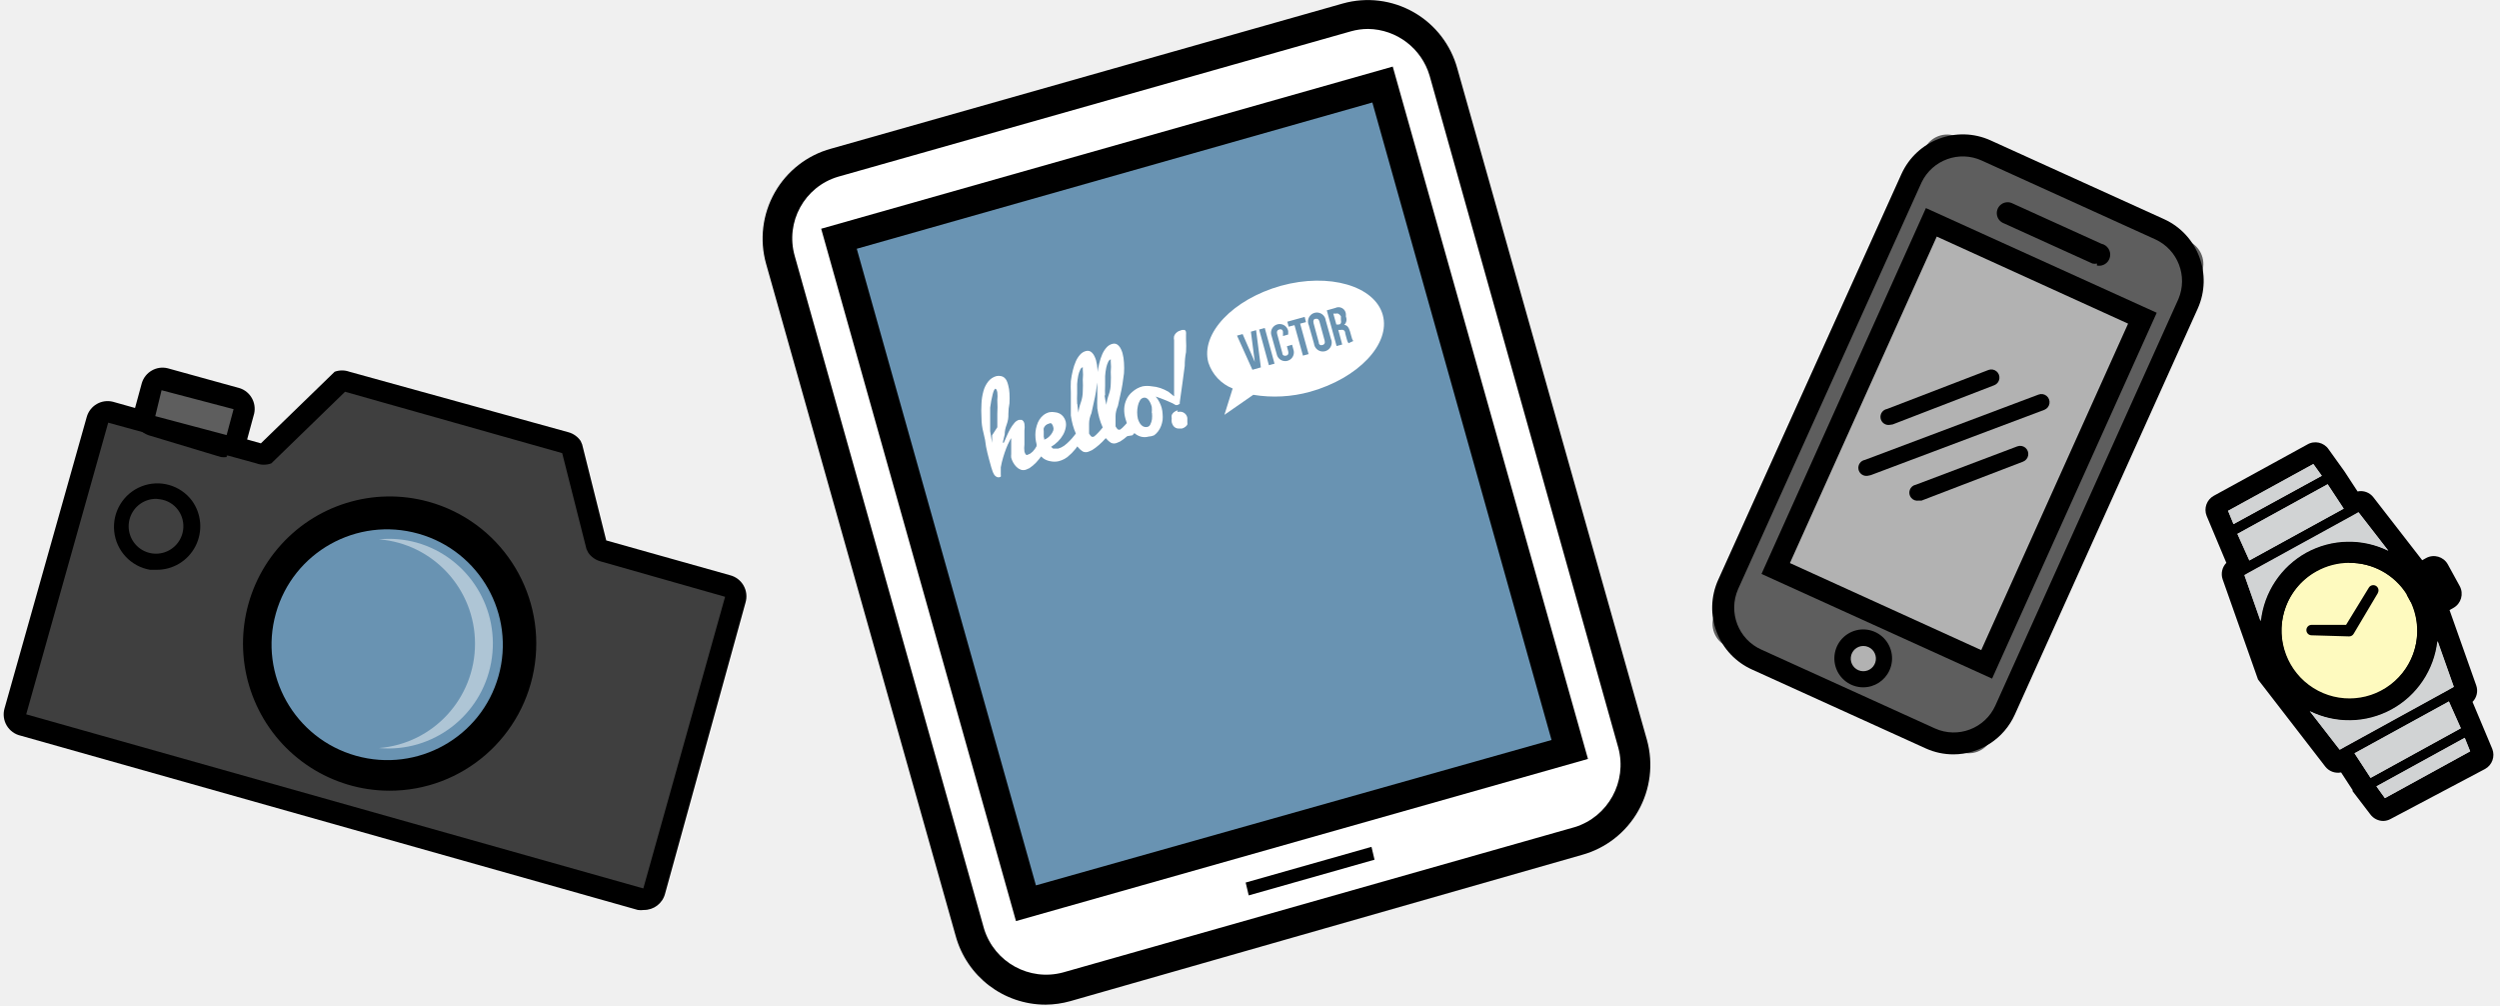
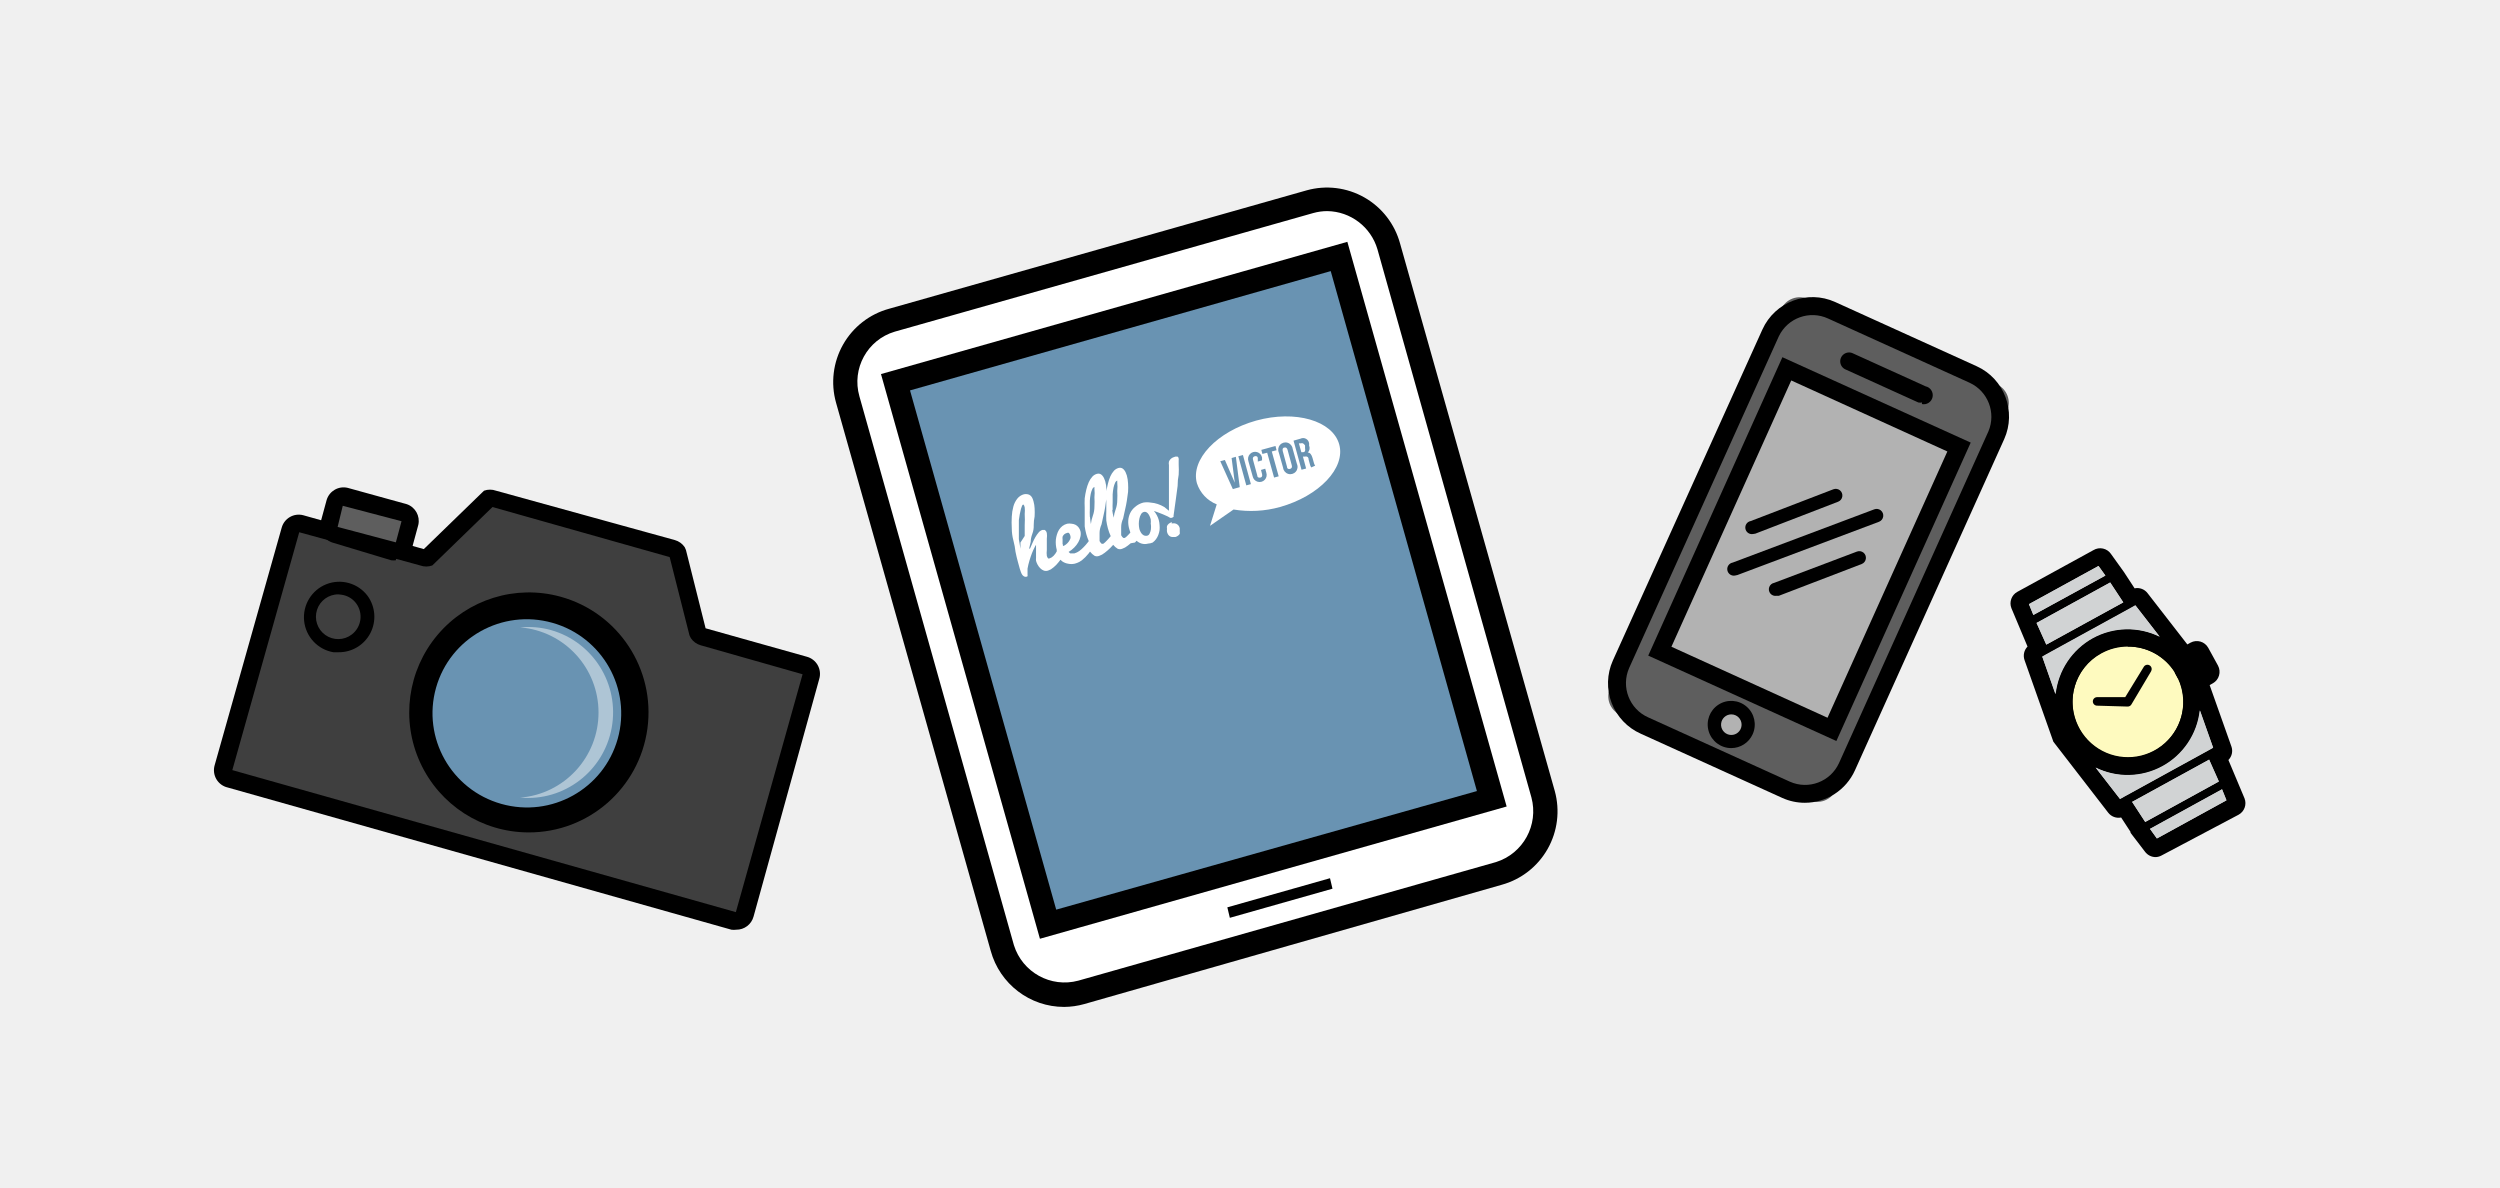
- <svg xmlns="http://www.w3.org/2000/svg" width="261px" height="105px" viewBox="0 0 261 105" version="1.1">
+ <svg xmlns="http://www.w3.org/2000/svg" width="320px" height="152px" viewBox="0 0 320 152" version="1.1">
  <defs />
  <g id="Page-1" stroke="none" stroke-width="1" fill="none" fill-rule="evenodd">
-     <g id="Product-page" transform="translate(-172, -1469)" fill-rule="nonzero">
-       <g id="ObjetInteriorFichier-32" transform="translate(172, 1469)">
+     <g id="OUTSIDE" fill-rule="nonzero">
+       <g id="ObjetInteriorFichier-32" transform="translate(27, 24)">
        <g id="d7516721-b531-4d45-80f3-ff5adfb349de">
          <g>
            <g id="e5da51cd-a4fc-4cf5-8ae3-6e21c4626f8f">
              <ellipse id="Oval" fill="#FEFABF" transform="translate(245.2882, 65.81709) rotate(-35.66) translate(-245.2882, -65.81709) " cx="245.288" cy="65.817" rx="8.224" ry="8.248" />
              <path d="M150.4,7.589 C149.195,3.462 144.893,1.086 140.772,2.272 L87.239,17.36 C83.096,18.539 80.685,22.858 81.847,27.017 L101.625,97.274 C102.184,99.273 103.514,100.967 105.32,101.982 C107.126,102.996 109.261,103.248 111.253,102.682 L164.786,87.504 C168.929,86.324 171.34,82.006 170.178,77.847 L150.4,7.589 Z M130.305,92.866 L130.101,92.139 L143.196,88.413 L143.4,89.14 L130.305,92.866 Z M164.015,78.574 L106.948,94.752 L106.948,94.388 L87.148,24.654 L87.511,24.654 L144.646,8.362 L144.646,8.725 L164.287,78.46 L164.015,78.574 Z" id="Shape" fill="#FFFFFF" />
              <polygon id="Shape" fill="#6993B2" points="88.1 25.176 107.424 93.82 163.449 77.915 144.125 9.316" />
              <path d="M170.925,77.642 L151.125,7.385 C149.839,2.826 145.115,0.172 140.568,1.454 L87.035,16.633 C84.838,17.247 82.975,18.715 81.861,20.711 C80.747,22.707 80.473,25.067 81.1,27.267 L100.9,97.479 C101.517,99.673 102.979,101.532 104.964,102.644 C106.948,103.757 109.292,104.032 111.479,103.409 L165.012,88.231 C169.549,86.93 172.19,82.202 170.925,77.642 Z M164.808,87.504 L111.253,102.682 C109.261,103.248 107.126,102.996 105.32,101.982 C103.514,100.967 102.184,99.273 101.625,97.274 L81.847,27.04 C81.282,25.039 81.533,22.895 82.544,21.079 C83.555,19.264 85.244,17.926 87.239,17.36 L140.772,2.272 C142.764,1.706 144.898,1.958 146.705,2.973 C148.511,3.987 149.841,5.681 150.4,7.68 L170.178,77.938 C171.284,82.061 168.897,86.314 164.808,87.504 L164.808,87.504 Z" id="Shape" fill="#000000" />
              <path d="M109.214,104.886 C104.825,104.89 100.976,101.95 99.812,97.706 L80.012,27.539 C79.311,25.041 79.635,22.366 80.912,20.108 C82.188,17.851 84.311,16.198 86.808,15.519 L140.251,0.364 C142.738,-0.332 145.4,-0.004 147.646,1.276 C149.891,2.555 151.535,4.681 152.212,7.18 L172.013,77.256 C172.7,79.751 172.37,82.418 171.095,84.668 C169.82,86.919 167.705,88.568 165.216,89.253 L111.774,104.523 C110.94,104.757 110.08,104.879 109.214,104.886 L109.214,104.886 Z M142.901,3.022 C142.289,3.021 141.679,3.105 141.089,3.272 L87.533,18.451 C84.016,19.493 81.994,23.185 83.002,26.721 L102.78,96.979 C103.87,100.466 107.507,102.47 111.026,101.523 L164.491,86.345 C167.968,85.252 169.966,81.603 169.022,78.074 L149.313,7.907 C148.471,5.048 145.874,3.069 142.901,3.022 L142.901,3.022 Z" id="Shape" fill="#000000" />
              <path d="M144.646,8.362 L87.511,24.54 L87.148,24.54 L106.79,94.275 L106.79,94.638 L163.902,78.46 L164.265,78.46 L144.736,8.725 L144.646,8.362 Z M107.424,93.82 L88.1,25.176 L144.125,9.271 L163.449,77.938 L107.424,93.82 Z" id="Shape" fill="#000000" />
              <path d="M106.11,96.161 L105.702,94.707 L85.766,23.881 L145.461,6.953 L165.851,79.233 L106.11,96.161 Z M89.482,25.972 L108.194,92.434 L162.045,77.256 L143.332,10.702 L89.482,25.972 Z" id="Shape" fill="#000000" />
              <polygon id="Shape" fill="#000000" points="130.101 92.139 130.419 93.48 143.558 89.753 143.241 88.413" />
              <path d="M1.65,74.257 L10.145,43.854 C10.321,43.227 10.97,42.861 11.595,43.036 L27.114,47.399 C27.37,47.491 27.65,47.491 27.906,47.399 L35.518,39.9 C35.775,39.808 36.055,39.808 36.311,39.9 L59.147,46.217 C59.412,46.287 59.645,46.448 59.804,46.672 L62.409,57.033 C62.569,57.257 62.801,57.417 63.066,57.487 L76.048,61.146 C76.672,61.322 77.037,61.973 76.863,62.6 L68.436,93.025 C68.26,93.652 67.611,94.018 66.986,93.843 L2.533,75.665 C1.903,75.519 1.509,74.89 1.65,74.257 L1.65,74.257 Z" id="Shape" fill="#3F3F3F" />
              <path d="M67.235,95.002 C67.032,95.03 66.826,95.03 66.623,95.002 L2.148,76.801 C1.541,76.663 1.018,76.28 0.7,75.743 C0.383,75.206 0.301,74.561 0.472,73.961 L9.058,43.536 C9.389,42.347 10.606,41.641 11.799,41.945 L27.249,46.285 L34.952,38.81 C35.45,38.629 35.995,38.629 36.493,38.81 L59.374,45.127 C59.89,45.269 60.34,45.591 60.642,46.035 L60.801,46.399 L63.316,56.42 L76.251,60.055 C76.851,60.208 77.362,60.601 77.666,61.142 C77.97,61.682 78.04,62.324 77.86,62.918 L69.455,93.321 C69.186,94.324 68.271,95.017 67.235,95.002 L67.235,95.002 Z M2.737,74.575 L67.19,92.752 L75.73,62.305 L62.704,58.601 C62.187,58.458 61.738,58.136 61.435,57.692 L61.254,57.328 L58.717,47.308 L36.039,40.9 L28.337,48.376 C27.832,48.562 27.278,48.562 26.774,48.376 L11.301,44.127 L2.737,74.575 Z" id="Shape" fill="#000000" />
              <path d="M40.638,82.55 C34.683,82.528 29.281,79.046 26.788,73.622 C24.294,68.198 25.161,61.816 29.011,57.26 C32.861,52.703 38.995,50.798 44.739,52.375 C52.146,54.409 56.906,61.632 55.869,69.264 C54.832,76.897 48.318,82.579 40.638,82.55 L40.638,82.55 Z M40.638,56.351 C35.045,56.333 30.366,60.607 29.863,66.195 C29.36,71.782 33.2,76.828 38.706,77.814 C44.213,78.801 49.557,75.401 51.014,69.985 L51.014,69.985 C51.887,66.741 51.207,63.275 49.175,60.604 C47.142,57.934 43.988,56.362 40.638,56.351 L40.638,56.351 Z" id="Shape" fill="#000000" />
              <ellipse id="Oval" fill="#6993B2" transform="translate(40.43806, 67.30963) rotate(-74.29136) translate(-40.43806, -67.30963) " cx="40.438" cy="67.31" rx="12.042" ry="12.078" />
              <path d="M43.515,56.647 C42.233,56.292 40.897,56.177 39.574,56.306 C45.241,56.756 49.611,61.5 49.611,67.201 C49.611,72.903 45.241,77.647 39.574,78.097 C45.192,78.605 50.272,74.738 51.294,69.174 C52.317,63.61 48.945,58.18 43.515,56.647 L43.515,56.647 Z" id="Shape" fill="#FFFFFF" opacity="0.46" />
              <path d="M16.33,59.487 L15.673,59.487 C13.669,59.144 12.139,57.505 11.928,55.477 C11.718,53.45 12.88,51.53 14.77,50.781 C16.661,50.032 18.817,50.637 20.045,52.261 C21.058,53.651 21.201,55.496 20.414,57.026 C19.627,58.556 18.046,59.509 16.33,59.487 Z M16.33,52.08 C15.08,52.063 13.965,52.865 13.578,54.057 C13.192,55.25 13.624,56.556 14.644,57.28 C15.665,58.004 17.037,57.977 18.029,57.215 C19.269,56.267 19.521,54.497 18.595,53.238 C18.144,52.628 17.466,52.227 16.715,52.125 L16.33,52.08 Z" id="Shape" fill="#000000" />
              <rect id="Rectangle-path" fill="#5E5E5E" transform="translate(20.28078, 42.97935) rotate(15.37) translate(-20.28078, -42.97935) " x="15.297" y="40.491" width="9.968" height="4.976" rx="0.47" />
              <path d="M23.67,47.717 C23.474,47.743 23.276,47.743 23.081,47.717 L15.537,45.445 C14.419,45.066 13.778,43.889 14.064,42.741 L14.812,39.991 C15.162,38.842 16.343,38.165 17.508,38.446 L25.075,40.537 C26.161,40.913 26.794,42.046 26.547,43.172 L25.8,45.922 C25.517,46.859 24.668,47.509 23.693,47.535 L23.67,47.717 Z M16.874,40.741 L16.217,43.445 L23.67,45.422 L24.395,42.718 L16.874,40.741 Z" id="Shape" fill="#000000" />
              <polygon id="Shape" fill="#000000" points="253.365 63.622 252.731 61.827 251.553 60.328 254.34 58.783 256.152 62.1" />
              <path d="M245.368,75.279 C240.867,75.277 237.005,72.059 236.177,67.621 C235.349,63.183 237.789,58.782 241.985,57.147 C246.182,55.512 250.944,57.106 253.32,60.941 L253.773,61.759 C255.187,64.667 255.007,68.1 253.299,70.843 C251.59,73.587 248.593,75.255 245.368,75.256 L245.368,75.279 Z M245.368,58.76 C244.172,58.761 242.995,59.066 241.947,59.646 L241.947,59.646 C238.56,61.513 237.288,65.757 239.086,69.188 C240.885,72.62 245.092,73.974 248.546,72.234 C252,70.494 253.428,66.3 251.757,62.804 L251.372,62.077 C250.074,59.997 247.792,58.741 245.346,58.76 L245.368,58.76 Z" id="Shape" fill="#000000" />
              <polygon id="Shape" fill="#FFFFFF" points="252.346 61.532 252.776 62.305 252.572 61.918" />
              <polygon id="Shape" fill="#000000" points="251.78 62.85 251.349 62.077 253.32 60.941 253.569 61.373 253.796 61.827" />
              <polygon id="Shape" fill="#FFFFFF" points="253.275 60.987 253.728 61.827 253.501 61.396" />
              <polygon id="Shape" fill="#000000" points="252.731 62.373 252.278 61.532 254.249 60.396 254.521 60.85 254.747 61.305" />
              <path d="M253.864,59.078 L252.595,59.76 L246.909,52.42 C246.744,52.217 246.459,52.16 246.229,52.284 L245.731,52.557 L243.737,49.512 L243.737,49.512 L242.219,47.399 C242.059,47.176 241.758,47.107 241.517,47.24 L231.776,52.579 C231.532,52.71 231.425,53.003 231.526,53.261 L232.478,55.67 L232.478,55.67 L233.973,58.987 L233.475,59.26 C233.242,59.389 233.137,59.668 233.225,59.919 L236.918,70.439 L236.918,70.598 L243.715,79.346 C243.879,79.549 244.164,79.607 244.394,79.483 L244.893,79.21 L246.886,82.255 L246.886,82.255 L248.404,84.368 C248.565,84.591 248.866,84.659 249.106,84.527 L258.848,79.187 C259.092,79.057 259.199,78.763 259.097,78.506 L258.146,76.097 L258.146,76.097 L256.718,72.711 L257.217,72.439 C257.449,72.31 257.554,72.031 257.466,71.78 L254.362,63.009 L255.631,62.327 C255.882,62.179 255.972,61.858 255.835,61.6 L254.589,59.328 C254.457,59.059 254.133,58.947 253.864,59.078 L253.864,59.078 Z M252.346,61.509 L252.572,61.896 L252.776,62.282 C254.738,66.295 253.157,71.144 249.21,73.219 C245.264,75.294 240.388,73.838 238.214,69.937 C236.04,66.036 237.36,61.108 241.19,58.824 C245.02,56.54 249.967,57.731 252.346,61.509 L252.346,61.509 Z M254.611,61.509 L253.977,61.85 L253.751,61.214 L253.751,61.055 L253.343,60.532 L253.977,60.191 L254.611,61.509 Z" id="Shape" fill="#000000" />
              <path d="M248.925,85.709 C248.39,85.709 247.887,85.456 247.566,85.027 L245.708,82.596 L245.708,82.482 L244.507,80.641 C243.885,80.768 243.244,80.53 242.854,80.028 L235.831,70.939 L232.138,60.487 C231.93,59.884 232.079,59.216 232.523,58.76 L230.462,53.852 C230.151,53.066 230.471,52.171 231.209,51.761 L240.951,46.422 C241.717,45.953 242.716,46.173 243.216,46.922 L244.847,49.194 L246.229,51.307 C246.852,51.175 247.495,51.414 247.883,51.92 L252.98,58.487 L253.388,58.26 C254.196,57.82 255.206,58.113 255.654,58.919 L256.9,61.191 C257.339,62.001 257.046,63.015 256.243,63.463 L255.835,63.691 L258.621,71.553 C258.835,72.155 258.685,72.826 258.236,73.279 L260.298,78.187 C260.608,78.974 260.288,79.869 259.55,80.278 L249.673,85.504 C249.443,85.63 249.187,85.7 248.925,85.709 Z M248.087,81.8 L249.106,83.186 L257.942,78.347 L257.194,76.438 L255.291,72.166 L256.265,71.643 L254.657,67.099 C254.285,69.803 252.758,72.21 250.474,73.694 C248.19,75.178 245.375,75.59 242.763,74.825 C242.306,74.691 241.859,74.524 241.426,74.325 L244.394,78.142 L245.368,77.619 L248.087,81.8 Z M245.368,58.692 C242.211,58.698 239.439,60.797 238.567,63.84 C237.695,66.883 238.934,70.138 241.607,71.824 C244.279,73.51 247.741,73.221 250.098,71.115 C252.456,69.009 253.141,65.593 251.78,62.736 L251.417,62.055 C250.099,59.976 247.802,58.729 245.346,58.76 L245.368,58.692 Z M234.494,59.987 L236.103,64.531 C236.168,64.07 236.267,63.615 236.397,63.168 C237.162,60.551 239.024,58.397 241.499,57.267 C243.975,56.137 246.817,56.143 249.288,57.283 L246.342,53.488 L245.368,54.011 L241.608,48.421 L232.772,53.261 L233.611,55.397 L235.423,59.464 L234.494,59.987 Z" id="Shape" fill="#000000" />
              <path d="M241.245,74.257 L244.349,78.256 L244.87,77.96 L255.744,71.984 L256.265,71.689 L254.566,66.917 C254.229,69.935 252.447,72.599 249.791,74.055 C247.134,75.512 243.937,75.578 241.222,74.234" id="Shape" fill="#D1D3D4" />
              <polygon id="Shape" fill="#D1D3D4" points="233.679 55.738 234.925 58.51 244.779 53.102 243.103 50.557" />
              <polygon id="Shape" fill="#D1D3D4" points="232.704 53.329 233.271 54.715 242.491 49.671 241.608 48.444" />
              <polygon id="Shape" fill="#D1D3D4" points="257.987 78.437 257.421 77.029 248.2 82.096 249.084 83.323" />
              <polygon id="Shape" fill="#D1D3D4" points="257.013 76.029 255.767 73.234 245.912 78.642 247.588 81.21" />
              <path d="M240.883,57.692 C243.538,56.24 246.732,56.172 249.446,57.51 L246.342,53.511 L245.821,53.806 L234.947,59.782 L234.426,60.078 L236.125,64.849 C236.456,61.83 238.23,59.16 240.883,57.692 Z" id="Shape" fill="#D1D3D4" />
              <polygon id="Shape" fill="#D1D3D4" points="232.704 53.329 241.608 48.444 242.491 49.671 233.271 54.715" />
              <polygon id="Shape" fill="#D1D3D4" points="233.679 55.738 243.103 50.557 244.779 53.102 234.925 58.51" />
              <path d="M234.403,60.032 L234.925,59.737 L245.799,53.761 L246.32,53.466 L249.423,57.465 C246.702,56.119 243.497,56.191 240.839,57.657 C238.18,59.124 236.403,61.801 236.08,64.827 L234.403,60.032 Z" id="Shape" fill="#D1D3D4" />
              <polygon id="Shape" fill="#D1D3D4" points="257.987 78.437 249.084 83.323 248.2 82.096 257.421 77.029" />
              <polygon id="Shape" fill="#D1D3D4" points="257.013 76.029 247.588 81.21 245.912 78.642 255.767 73.234" />
              <path d="M256.288,71.712 L255.767,72.007 L244.893,77.983 L244.371,78.278 L241.268,74.279 C243.982,75.624 247.18,75.557 249.836,74.101 C252.493,72.644 254.275,69.98 254.611,66.963 L256.288,71.712 Z" id="Shape" fill="#D1D3D4" />
              <path d="M123.011,42.832 C122.861,42.869 122.722,42.939 122.603,43.036 C122.506,43.116 122.428,43.217 122.376,43.331 C122.353,43.452 122.353,43.575 122.376,43.695 C122.357,43.823 122.357,43.953 122.376,44.081 C122.407,44.211 122.46,44.334 122.535,44.445 C122.658,44.625 122.861,44.735 123.079,44.74 L123.441,44.74 C123.573,44.705 123.696,44.643 123.804,44.558 C123.885,44.496 123.954,44.419 124.007,44.331 C124.022,44.249 124.022,44.164 124.007,44.081 C124.014,43.998 124.014,43.915 124.007,43.831 C124.013,43.763 124.013,43.695 124.007,43.627 L124.007,43.627 C123.938,43.207 123.543,42.922 123.124,42.991 L122.965,42.991 L123.011,42.832 Z" id="Shape" fill="#FFFFFF" />
              <path d="M123.849,34.583 L123.736,34.447 L123.6,34.447 L123.441,34.447 L123.124,34.561 C123.015,34.612 122.916,34.681 122.829,34.765 C122.742,34.857 122.673,34.965 122.625,35.083 C122.593,35.233 122.593,35.388 122.625,35.538 L122.625,36.401 L122.625,37.424 L122.625,38.56 L122.625,39.741 L122.625,40.923 L122.625,41.377 L122.036,40.9 C121.77,40.744 121.49,40.615 121.198,40.514 C120.905,40.414 120.601,40.353 120.292,40.332 C119.977,40.277 119.655,40.277 119.341,40.332 C118.945,40.433 118.58,40.628 118.276,40.9 C118.018,41.11 117.809,41.373 117.664,41.673 C117.519,41.979 117.434,42.311 117.415,42.65 C117.399,43.018 117.445,43.387 117.551,43.74 C117.587,43.887 117.633,44.031 117.687,44.172 L117.687,44.172 L117.46,44.422 L117.211,44.672 L116.984,44.854 L116.781,44.854 L116.781,44.854 L116.645,44.718 L116.509,44.513 C116.5,44.43 116.5,44.346 116.509,44.263 L116.509,44.263 C116.505,44.187 116.505,44.112 116.509,44.036 L116.509,43.809 L116.509,43.627 C116.505,43.574 116.505,43.521 116.509,43.468 C116.509,43.119 116.592,42.756 116.758,42.377 L117.007,41.241 C117.098,40.862 117.173,40.484 117.234,40.105 C117.294,39.726 117.347,39.347 117.392,38.969 C117.417,38.606 117.417,38.241 117.392,37.878 C117.377,37.532 117.324,37.19 117.234,36.856 C117.192,36.715 117.139,36.578 117.075,36.447 C117.018,36.322 116.941,36.207 116.849,36.106 C116.769,36.014 116.668,35.944 116.554,35.901 C116.429,35.861 116.294,35.861 116.169,35.901 C115.942,35.963 115.737,36.089 115.58,36.265 C115.393,36.474 115.24,36.712 115.127,36.969 C114.992,37.277 114.886,37.596 114.81,37.924 C114.72,38.29 114.652,38.662 114.606,39.037 C114.586,39.438 114.586,39.84 114.606,40.241 L114.606,41.468 C114.586,41.854 114.586,42.241 114.606,42.627 C114.653,42.964 114.721,43.298 114.81,43.627 C114.903,43.969 115.024,44.304 115.172,44.627 L114.923,44.922 L114.696,45.172 L114.447,45.422 L114.221,45.604 L114.017,45.604 L114.017,45.604 L113.881,45.467 L113.745,45.263 C113.736,45.18 113.736,45.096 113.745,45.013 L113.745,45.013 C113.741,44.937 113.741,44.861 113.745,44.786 L113.745,44.558 L113.745,44.377 C113.741,44.324 113.741,44.271 113.745,44.218 C113.745,43.869 113.828,43.506 113.994,43.127 L114.243,41.991 C114.334,41.612 114.409,41.233 114.47,40.855 C114.53,40.476 114.583,40.097 114.628,39.719 C114.653,39.355 114.653,38.991 114.628,38.628 C114.613,38.282 114.56,37.939 114.47,37.605 C114.428,37.465 114.375,37.328 114.311,37.196 C114.254,37.072 114.177,36.957 114.085,36.856 C114.005,36.764 113.904,36.693 113.79,36.651 C113.665,36.611 113.53,36.611 113.405,36.651 C113.178,36.713 112.973,36.839 112.816,37.015 C112.629,37.224 112.476,37.462 112.363,37.719 C112.229,38.027 112.122,38.346 112.046,38.673 C111.956,39.04 111.888,39.412 111.842,39.787 C111.822,40.188 111.822,40.59 111.842,40.991 L111.842,42.218 L111.842,43.377 C111.889,43.714 111.957,44.048 112.046,44.377 C112.13,44.679 112.236,44.975 112.363,45.263 L112.204,45.467 C112.051,45.667 111.884,45.857 111.706,46.035 C111.532,46.218 111.342,46.385 111.14,46.535 C110.954,46.669 110.747,46.768 110.528,46.831 L110.165,46.831 L109.984,46.831 L109.78,46.649 C110.045,46.491 110.288,46.3 110.505,46.081 C110.709,45.878 110.884,45.649 111.026,45.399 C111.156,45.173 111.248,44.928 111.298,44.672 C111.351,44.448 111.351,44.215 111.298,43.99 C111.25,43.808 111.166,43.638 111.049,43.491 C110.944,43.359 110.813,43.25 110.664,43.172 C110.508,43.095 110.339,43.049 110.165,43.036 C109.978,43.001 109.786,43.001 109.599,43.036 C109.377,43.091 109.169,43.192 108.987,43.331 C108.819,43.466 108.673,43.627 108.557,43.809 C108.438,43.999 108.347,44.206 108.285,44.422 C108.218,44.637 108.173,44.857 108.149,45.081 C108.111,45.516 108.15,45.954 108.262,46.376 L108.262,46.581 L108.262,46.581 L108.081,46.876 L107.855,47.149 L107.605,47.353 L107.356,47.467 C107.295,47.509 107.214,47.509 107.152,47.467 C107.076,47.375 107.021,47.266 106.994,47.149 C106.96,46.9 106.96,46.648 106.994,46.399 L106.994,45.672 L106.994,44.945 C107.027,44.711 107.027,44.474 106.994,44.24 C106.974,44.143 106.935,44.05 106.88,43.968 L106.722,43.831 L106.563,43.831 L106.427,43.831 C106.241,43.889 106.076,43.999 105.952,44.149 C105.789,44.34 105.645,44.545 105.521,44.763 C105.387,44.999 105.266,45.241 105.159,45.49 L104.842,46.217 L104.728,46.217 L104.932,45.354 C104.932,45.036 105,44.695 105.136,44.331 C105.272,43.968 105.332,43.597 105.317,43.218 C105.317,42.839 105.355,42.468 105.431,42.104 C105.451,41.756 105.451,41.407 105.431,41.059 C105.418,40.767 105.372,40.478 105.295,40.196 C105.257,40.04 105.203,39.887 105.136,39.741 C105.077,39.619 104.992,39.51 104.887,39.423 C104.789,39.341 104.672,39.286 104.547,39.264 C104.39,39.23 104.228,39.23 104.071,39.264 C103.73,39.354 103.428,39.553 103.21,39.832 C102.979,40.128 102.809,40.468 102.712,40.832 C102.595,41.254 102.526,41.689 102.508,42.127 C102.478,42.627 102.478,43.127 102.508,43.627 C102.508,44.142 102.576,44.657 102.712,45.172 C102.848,45.687 102.939,46.172 102.984,46.626 C103.075,47.081 103.173,47.497 103.278,47.876 L103.528,48.785 L103.664,49.194 C103.704,49.313 103.757,49.427 103.822,49.535 C103.877,49.629 103.955,49.707 104.049,49.762 C104.193,49.858 104.38,49.858 104.524,49.762 C104.537,49.694 104.537,49.625 104.524,49.557 C104.533,49.451 104.533,49.345 104.524,49.239 L104.524,48.785 C104.587,48.432 104.67,48.083 104.774,47.74 C104.879,47.391 104.985,47.081 105.091,46.808 C105.196,46.535 105.302,46.301 105.408,46.104 C105.463,45.976 105.531,45.854 105.612,45.74 L105.612,45.74 L105.612,45.876 L105.612,46.149 L105.612,46.535 L105.612,46.967 L105.612,47.399 C105.598,47.527 105.598,47.657 105.612,47.785 C105.66,47.959 105.728,48.127 105.816,48.285 C105.907,48.452 106.021,48.605 106.156,48.739 C106.283,48.87 106.438,48.971 106.609,49.035 C106.785,49.095 106.976,49.095 107.152,49.035 L107.515,48.876 L107.877,48.603 L108.217,48.285 L108.512,47.944 L108.738,47.649 L108.965,47.853 C109.182,48.004 109.429,48.105 109.69,48.149 C109.98,48.215 110.282,48.215 110.573,48.149 C110.777,48.095 110.975,48.019 111.162,47.921 L111.479,47.717 L111.932,47.308 L112.318,46.876 L112.521,46.603 L112.521,46.603 C112.684,46.819 112.883,47.004 113.111,47.149 C113.299,47.23 113.511,47.23 113.7,47.149 L114.062,46.99 L114.424,46.74 L114.787,46.444 L115.127,46.126 L115.489,45.74 C115.649,45.937 115.84,46.106 116.056,46.24 C116.244,46.321 116.457,46.321 116.645,46.24 L117.007,46.081 L117.37,45.831 L117.732,45.536 L118.276,45.445 L118.48,45.217 L118.48,45.217 C118.669,45.386 118.893,45.51 119.137,45.581 C119.403,45.657 119.686,45.657 119.952,45.581 C120.155,45.572 120.355,45.525 120.541,45.445 C120.705,45.323 120.851,45.178 120.972,45.013 C121.094,44.845 121.193,44.662 121.266,44.468 C121.341,44.269 121.394,44.064 121.425,43.854 C121.445,43.642 121.445,43.429 121.425,43.218 C121.407,42.781 121.291,42.353 121.085,41.968 C120.98,41.764 120.851,41.573 120.7,41.4 L120.7,41.4 L121.221,41.582 L121.855,41.832 L122.467,42.104 L122.784,42.286 L122.965,42.286 C123.058,42.261 123.143,42.214 123.214,42.15 L123.214,42.15 C123.228,42.106 123.228,42.058 123.214,42.014 C123.32,41.226 123.418,40.521 123.509,39.9 C123.6,39.279 123.675,38.711 123.736,38.196 C123.736,37.681 123.781,37.204 123.871,36.765 C123.897,36.333 123.897,35.901 123.871,35.47 C123.877,35.371 123.877,35.273 123.871,35.174 L123.871,34.947 C123.888,34.825 123.881,34.702 123.849,34.583 L123.849,34.583 Z M103.618,45.445 L103.618,46.24 C103.543,45.846 103.475,45.437 103.414,45.013 L103.414,44.445 L103.414,43.831 L103.414,43.195 L103.414,42.559 C103.474,42.076 103.565,41.598 103.686,41.127 C103.777,40.794 103.867,40.612 103.958,40.582 C103.958,40.582 104.094,40.582 104.162,40.946 C104.193,41.225 104.193,41.507 104.162,41.786 C104.19,42.263 104.19,42.741 104.162,43.218 L104.162,43.831 L104.162,44.604 L103.618,45.445 Z M109.01,45.74 C109.003,45.627 109.003,45.513 109.01,45.399 C109,45.278 109,45.157 109.01,45.036 C108.993,44.923 108.993,44.808 109.01,44.695 C109.057,44.583 109.126,44.482 109.214,44.399 C109.318,44.31 109.443,44.248 109.576,44.218 C109.653,44.173 109.748,44.173 109.826,44.218 C109.916,44.321 109.979,44.446 110.007,44.581 C110.045,44.699 110.045,44.827 110.007,44.945 C109.95,45.091 109.873,45.228 109.78,45.354 C109.682,45.481 109.568,45.596 109.44,45.695 C109.328,45.789 109.197,45.859 109.055,45.899 L109.055,45.626 L109.01,45.74 Z M112.499,42.15 C112.48,41.794 112.48,41.438 112.499,41.082 L112.499,40.082 C112.517,39.792 112.555,39.504 112.612,39.219 C112.655,39.007 112.724,38.801 112.816,38.605 C112.864,38.48 112.963,38.381 113.088,38.333 L113.088,38.333 L113.088,38.582 C113.124,38.938 113.124,39.295 113.088,39.65 C113.11,40.044 113.11,40.438 113.088,40.832 C113.088,41.241 113.02,41.635 112.884,42.014 C112.748,42.392 112.665,42.748 112.635,43.082 C112.58,42.789 112.542,42.493 112.521,42.195 L112.499,42.15 Z M115.421,41.332 C115.402,40.976 115.402,40.62 115.421,40.264 L115.421,39.264 C115.439,38.974 115.477,38.686 115.535,38.401 C115.578,38.189 115.646,37.983 115.738,37.787 C115.787,37.662 115.885,37.563 116.01,37.515 L116.01,37.515 L116.01,37.764 C116.047,38.12 116.047,38.477 116.01,38.832 C116.032,39.226 116.032,39.62 116.01,40.014 C116.01,40.423 115.942,40.817 115.806,41.196 C115.67,41.574 115.587,41.93 115.557,42.264 C115.465,41.92 115.397,41.571 115.353,41.218 L115.421,41.332 Z M120.315,43.104 C120.338,43.323 120.338,43.544 120.315,43.763 C120.29,43.945 120.236,44.121 120.156,44.286 C120.108,44.411 120.009,44.51 119.884,44.558 C119.653,44.631 119.4,44.57 119.227,44.399 C119.135,44.315 119.058,44.215 119.001,44.104 C118.934,43.981 118.881,43.852 118.842,43.718 C118.743,43.276 118.743,42.818 118.842,42.377 C118.879,42.185 118.948,42.001 119.046,41.832 C119.116,41.692 119.238,41.586 119.386,41.536 C119.481,41.503 119.585,41.503 119.68,41.536 C119.776,41.577 119.861,41.639 119.93,41.718 C120.011,41.815 120.08,41.922 120.133,42.036 C120.199,42.175 120.252,42.32 120.292,42.468 C120.315,42.679 120.315,42.893 120.292,43.104 L120.315,43.104 Z" id="Shape" fill="#FFFFFF" />
              <path d="M139.526,32.743 L139.254,32.743 L139.571,33.879 L139.798,33.879 C140.024,33.879 140.115,33.697 140.047,33.379 L140.047,33.016 C139.866,32.766 139.73,32.675 139.526,32.743 Z" id="Shape" fill="#FFFFFF" />
              <path d="M133.794,29.834 C128.765,31.243 125.367,34.833 126.205,37.855 C126.607,39.091 127.537,40.082 128.742,40.559 L127.881,43.309 L130.894,41.218 C132.872,41.545 134.898,41.437 136.83,40.9 C141.859,39.491 145.257,35.901 144.419,32.879 C143.581,29.857 138.824,28.448 133.794,29.834 Z M131.687,38.355 L130.804,38.605 L129.195,35.038 L129.784,34.879 L131.053,37.787 L131.053,37.787 L130.645,34.629 L131.189,34.47 L131.687,38.355 Z M133.115,37.969 L132.526,38.128 L131.506,34.402 L132.095,34.243 L133.115,37.969 Z M134.542,34.924 L133.998,35.083 L133.998,34.674 C133.998,34.402 133.772,34.333 133.59,34.402 C133.409,34.47 133.318,34.583 133.386,34.856 L133.93,36.856 C133.93,37.128 134.157,37.174 134.338,37.128 C134.519,37.083 134.61,36.946 134.542,36.674 L134.406,36.151 L134.95,35.992 L135.086,36.492 C135.197,36.813 135.12,37.169 134.888,37.416 C134.655,37.662 134.304,37.758 133.979,37.664 C133.654,37.57 133.408,37.302 133.341,36.969 L132.797,35.038 C132.686,34.717 132.762,34.361 132.995,34.114 C133.228,33.868 133.578,33.772 133.904,33.866 C134.229,33.96 134.475,34.228 134.542,34.561 L134.542,34.924 Z M136.399,33.629 L135.788,33.788 L136.671,36.969 L136.082,37.128 L135.199,33.947 L134.587,34.106 L134.451,33.584 L136.264,33.084 L136.399,33.629 Z M139.005,35.379 C139.157,35.713 139.099,36.105 138.857,36.38 C138.616,36.656 138.235,36.764 137.885,36.655 C137.536,36.547 137.282,36.243 137.238,35.879 L136.694,33.947 C136.542,33.613 136.6,33.221 136.842,32.945 C137.083,32.67 137.464,32.562 137.813,32.671 C138.163,32.779 138.417,33.083 138.461,33.447 L139.005,35.379 Z M140.84,35.833 C140.752,35.702 140.69,35.556 140.659,35.401 L140.5,34.811 C140.5,34.47 140.251,34.379 139.979,34.447 L139.775,34.447 L140.183,35.969 L139.594,36.128 L138.574,32.402 L139.458,32.152 C139.684,32.039 139.952,32.044 140.173,32.167 C140.395,32.289 140.542,32.513 140.568,32.766 L140.568,33.061 C140.701,33.358 140.627,33.706 140.387,33.924 L140.387,33.924 C140.704,33.924 140.885,34.22 140.998,34.606 L141.157,35.174 C141.187,35.329 141.249,35.476 141.338,35.606 L140.84,35.833 Z" id="Shape" fill="#FFFFFF" />
              <path d="M137.396,33.288 C137.215,33.288 137.124,33.47 137.192,33.743 L137.736,35.742 C137.736,36.015 137.963,36.083 138.144,36.015 C138.325,35.947 138.416,35.833 138.348,35.56 L137.804,33.561 C137.736,33.311 137.578,33.243 137.396,33.288 Z" id="Shape" fill="#FFFFFF" />
              <rect id="Rectangle-path" fill="#5E5E5E" transform="translate(204.4911, 46.3455) rotate(24.31) translate(-204.4911, -46.3455) " x="188.633" y="17.147" width="31.716" height="58.396" rx="2.6" />
              <path d="M204.024,78.756 C203.032,78.758 202.051,78.549 201.146,78.142 L183.023,69.917 C181.306,69.156 179.963,67.74 179.291,65.983 C178.619,64.225 178.674,62.272 179.443,60.555 L198.586,18.178 C200.192,14.63 204.357,13.055 207.898,14.656 L226.021,22.881 C229.558,24.491 231.129,28.669 229.533,32.22 L210.435,74.597 C209.297,77.125 206.789,78.752 204.024,78.756 Z M202.098,76.052 C204.494,77.125 207.306,76.06 208.396,73.666 L227.516,31.22 C228.525,28.835 227.461,26.078 225.115,24.995 L206.991,16.769 C204.625,15.68 201.826,16.69 200.693,19.041 L181.528,61.509 C180.466,63.931 181.561,66.758 183.974,67.826 L202.098,76.052 Z" id="Shape" fill="#000000" />
              <rect id="Rectangle-path" fill="#B2B2B2" transform="translate(204.6177, 46.29505) rotate(24.31) translate(-204.6177, -46.29505) " x="192.52" y="26.47" width="24.195" height="39.65" />
              <path d="M208.056,70.848 L183.974,59.919 L201.146,21.723 L225.251,32.652 L208.056,70.848 Z M186.942,58.783 L206.923,67.872 L222.261,33.788 L202.279,24.699 L186.942,58.783 Z" id="Shape" fill="#000000" />
              <ellipse id="Oval" fill="#B2B2B2" transform="translate(194.6065, 68.74692) rotate(-65.69) translate(-194.6065, -68.74692) " cx="194.606" cy="68.747" rx="2.152" ry="2.159" />
              <path d="M194.599,71.757 C193.263,71.758 192.085,70.875 191.707,69.589 C191.329,68.303 191.841,66.921 192.965,66.195 C194.088,65.469 195.555,65.571 196.566,66.448 C197.578,67.324 197.893,68.764 197.34,69.985 L197.34,69.985 C196.852,71.063 195.78,71.756 194.599,71.757 L194.599,71.757 Z M194.599,67.44 C193.928,67.445 193.368,67.957 193.302,68.628 C193.235,69.298 193.684,69.91 194.341,70.048 C194.999,70.185 195.654,69.803 195.86,69.162 C196.066,68.521 195.757,67.827 195.143,67.553 C194.972,67.476 194.787,67.438 194.599,67.44 Z" id="Shape" fill="#000000" />
              <path d="M219.021,27.517 C218.864,27.55 218.702,27.55 218.545,27.517 L209.279,23.313 C208.885,23.164 208.607,22.807 208.556,22.387 C208.505,21.968 208.691,21.555 209.038,21.315 C209.385,21.075 209.836,21.048 210.208,21.245 L219.474,25.449 C220.1,25.581 220.5,26.196 220.369,26.824 C220.238,27.451 219.624,27.853 218.998,27.721 L219.021,27.517 Z" id="Shape" fill="#000000" />
              <path d="M197.386,44.354 C196.929,44.436 196.493,44.13 196.412,43.672 C196.33,43.214 196.635,42.777 197.091,42.695 L207.671,38.628 C207.954,38.518 208.274,38.569 208.511,38.76 C208.747,38.951 208.863,39.254 208.816,39.555 C208.769,39.856 208.566,40.109 208.283,40.218 L197.68,44.309 L197.386,44.354 Z" id="Shape" fill="#000000" />
              <path d="M195.075,49.671 C194.618,49.753 194.182,49.447 194.101,48.989 C194.02,48.531 194.324,48.094 194.78,48.012 L212.904,41.196 C213.187,41.086 213.508,41.136 213.744,41.328 C213.98,41.519 214.097,41.822 214.05,42.123 C214.003,42.424 213.799,42.677 213.516,42.786 L195.392,49.603 L195.075,49.671 Z" id="Shape" fill="#000000" />
              <path d="M200.399,52.261 C200.103,52.314 199.802,52.205 199.609,51.975 C199.416,51.744 199.36,51.428 199.462,51.145 C199.564,50.862 199.809,50.655 200.104,50.603 L210.684,46.603 C210.967,46.494 211.287,46.544 211.524,46.735 C211.76,46.927 211.876,47.23 211.829,47.531 C211.782,47.832 211.579,48.084 211.296,48.194 L200.693,52.261 L200.399,52.261 Z" id="Shape" fill="#000000" />
              <path d="M248.359,61.896 L245.821,66.167 C245.723,66.338 245.542,66.442 245.346,66.44 L241.426,66.326 C241.126,66.326 240.883,66.082 240.883,65.781 C240.883,65.48 241.126,65.236 241.426,65.236 L245.028,65.236 L247.407,61.35 C247.564,61.093 247.898,61.012 248.155,61.168 C248.411,61.325 248.492,61.661 248.336,61.918 L248.359,61.896 Z" id="Shape" fill="#000000" />
            </g>
          </g>
        </g>
      </g>
    </g>
  </g>
</svg>
